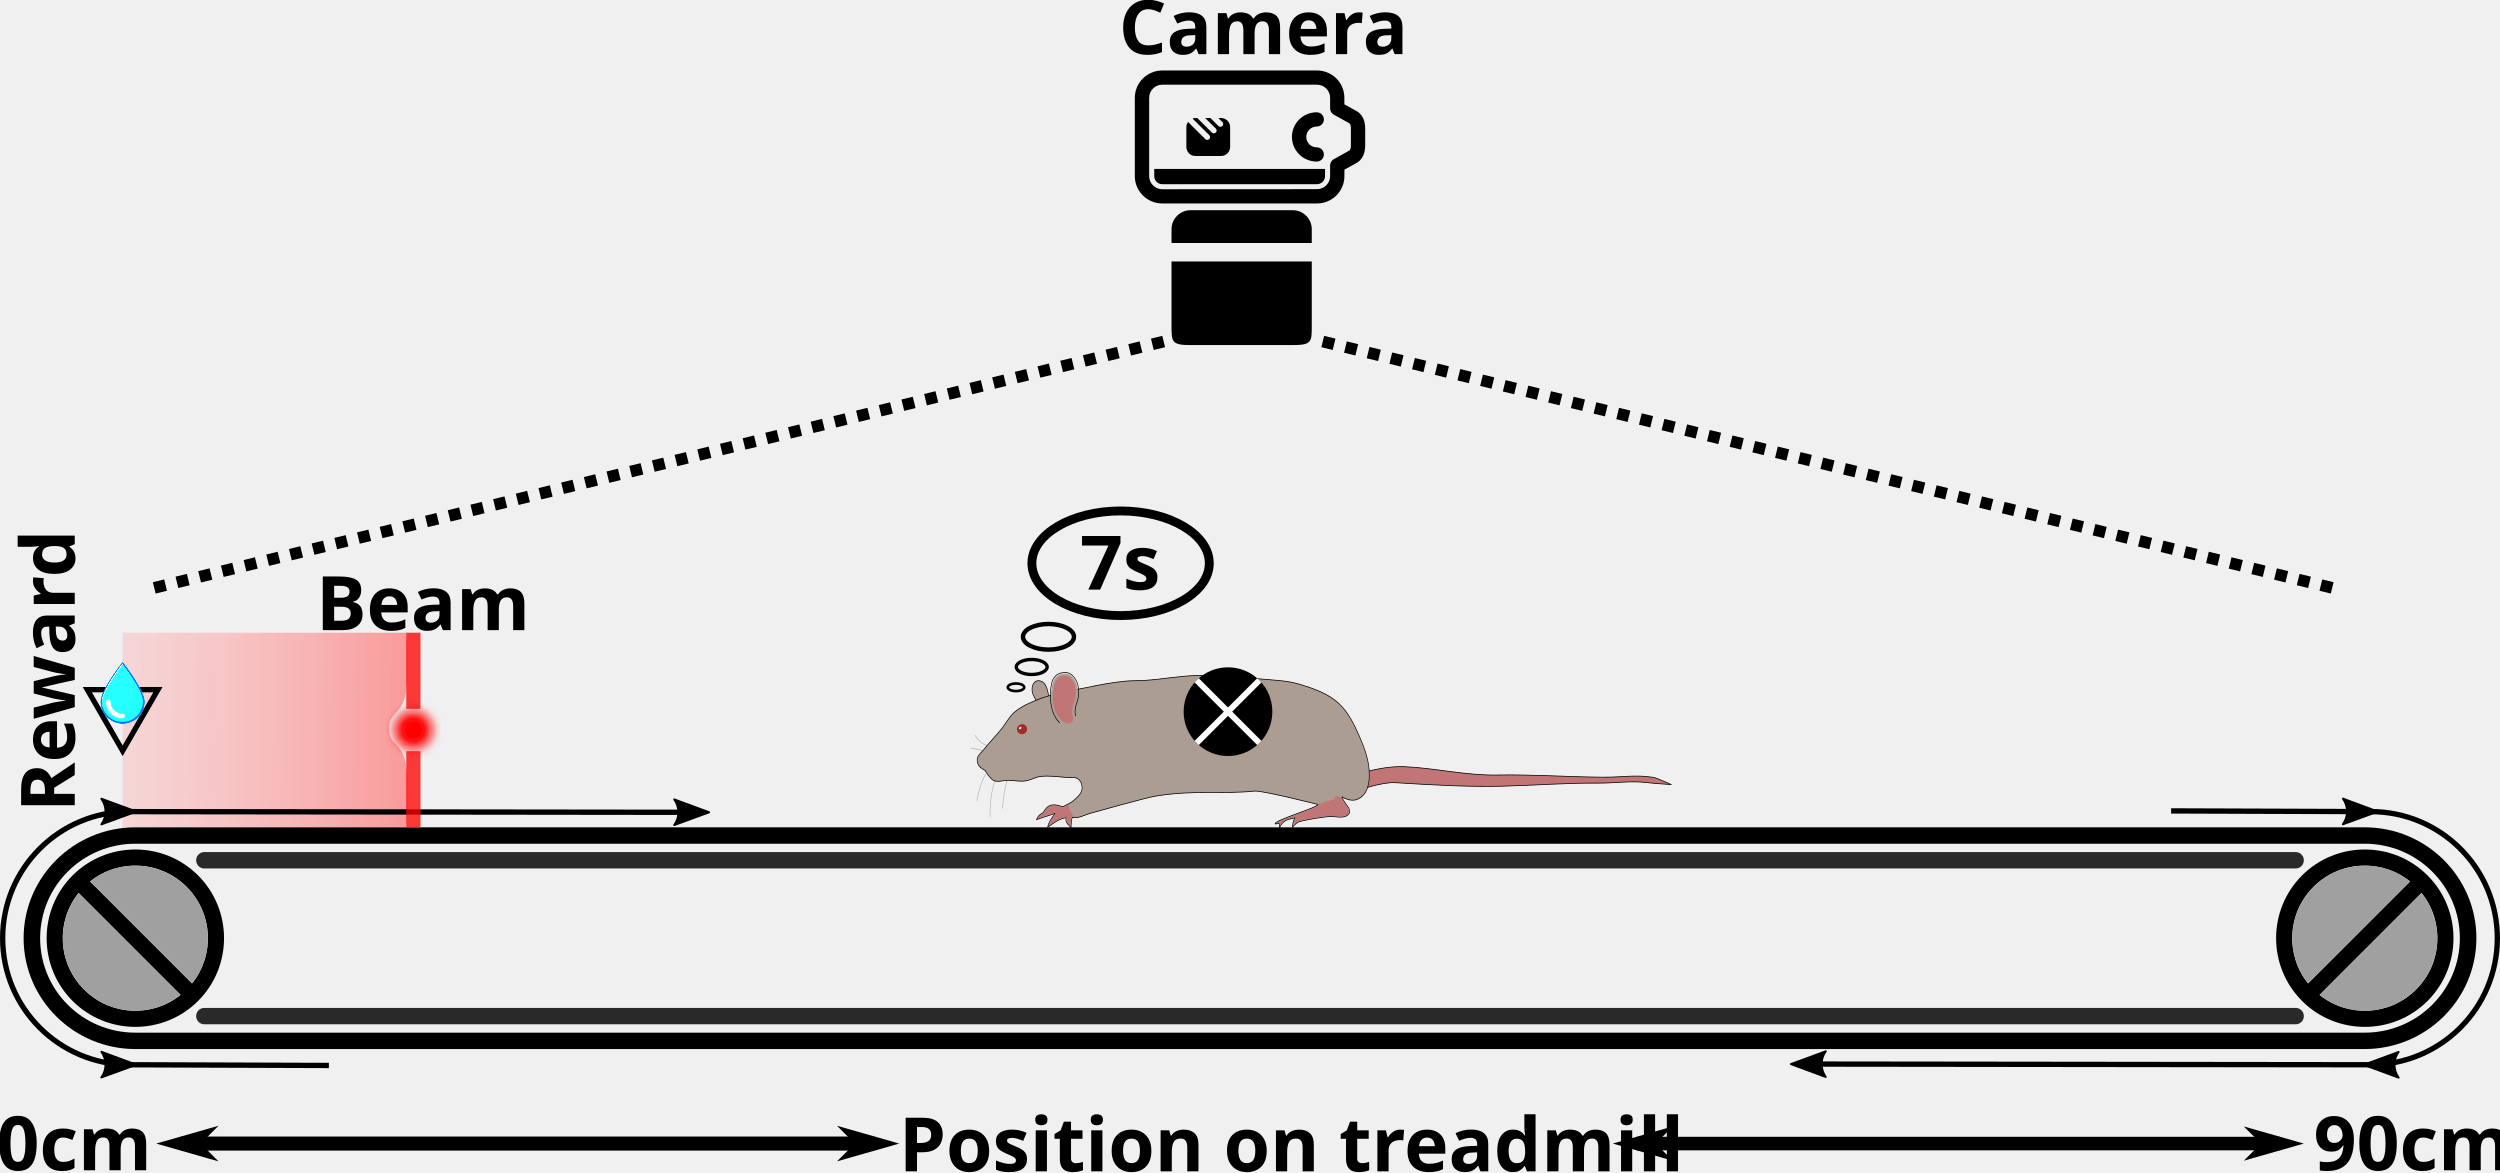
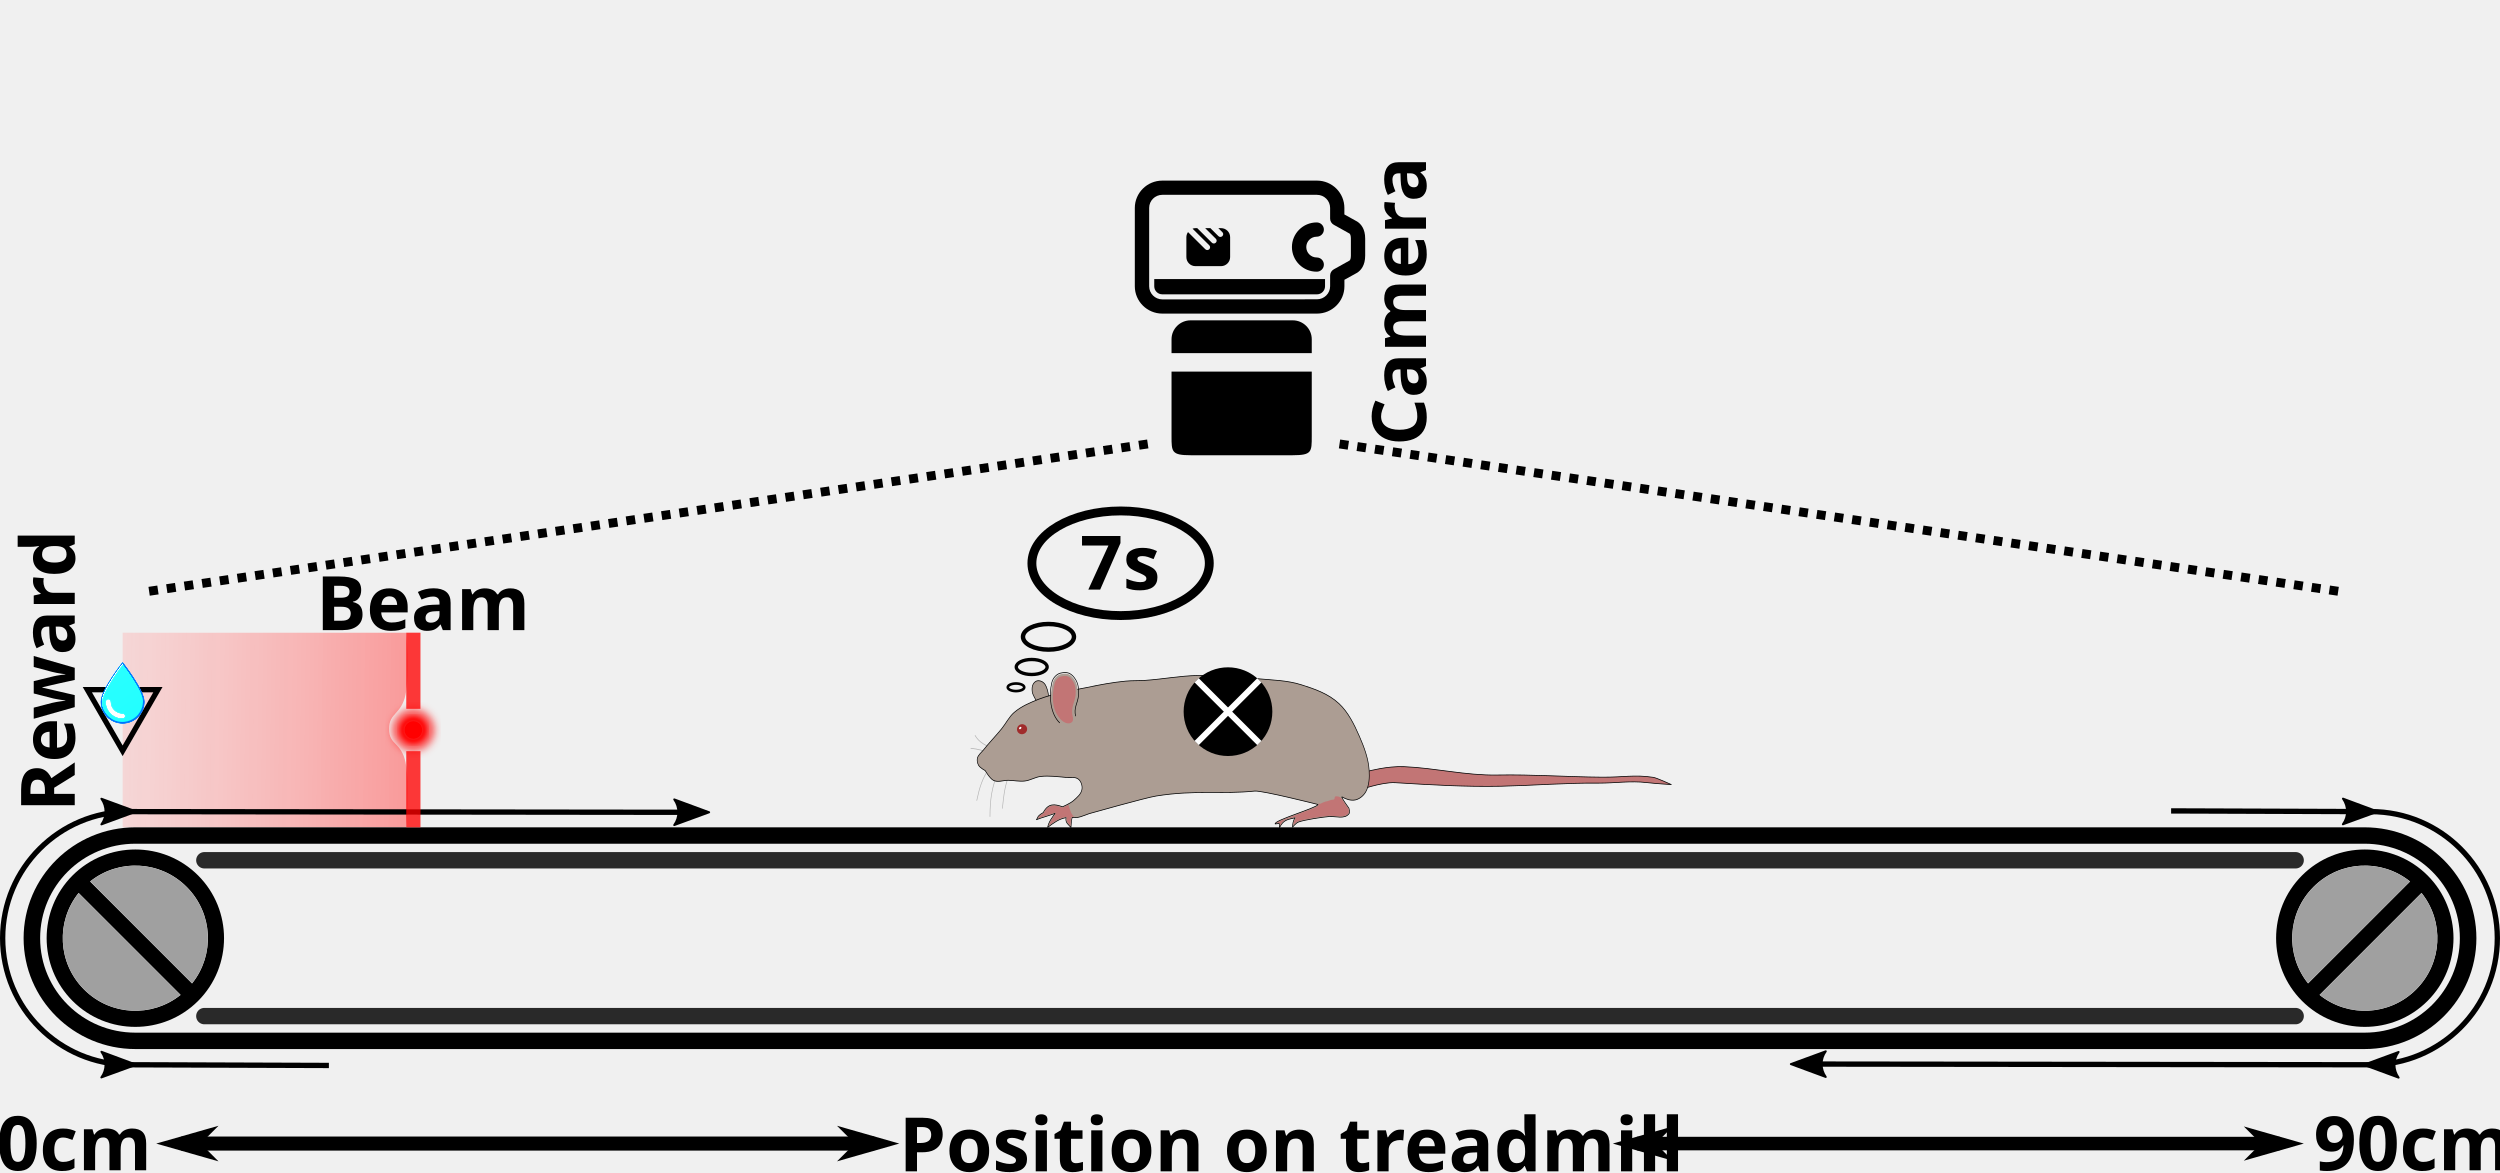
<svg xmlns="http://www.w3.org/2000/svg" xmlns:xlink="http://www.w3.org/1999/xlink" width="1409.308mm" height="660.738mm" viewBox="0 0 4993.611 2341.199" id="svg2" version="1.1">
  <defs id="defs4">
    <marker orient="auto" refY="0" refX="0" id="Arrow1Send" style="overflow:visible">
      <path id="path4686" d="M 0,0 5,-5 -12.5,0 5,5 0,0 Z" style="fill:#000000;fill-opacity:1;fill-rule:evenodd;stroke:#000000;stroke-width:1pt;stroke-opacity:1" transform="matrix(-0.2,0,0,-0.2,-1.2,0)" />
    </marker>
    <marker orient="auto" refY="0" refX="0" id="Arrow1Sstart" style="overflow:visible">
      <path id="path4683" d="M 0,0 5,-5 -12.5,0 5,5 0,0 Z" style="fill:#000000;fill-opacity:1;fill-rule:evenodd;stroke:#000000;stroke-width:1pt;stroke-opacity:1" transform="matrix(0.2,0,0,0.2,1.2,0)" />
    </marker>
    <marker orient="auto" refY="0" refX="0" id="marker5003" style="overflow:visible">
      <path id="path5005" d="M 0,0 5,-5 -12.5,0 5,5 0,0 Z" style="fill:#000000;fill-opacity:1;fill-rule:evenodd;stroke:#000000;stroke-width:1pt;stroke-opacity:1" transform="matrix(0.4,0,0,0.4,4,0)" />
    </marker>
    <marker orient="auto" refY="0" refX="0" id="marker4999" style="overflow:visible">
      <path id="path5001" d="M 0,0 5,-5 -12.5,0 5,5 0,0 Z" style="fill:#000000;fill-opacity:1;fill-rule:evenodd;stroke:#000000;stroke-width:1pt;stroke-opacity:1" transform="matrix(-0.4,0,0,-0.4,-4,0)" />
    </marker>
    <marker orient="auto" refY="0" refX="0" id="marker4995" style="overflow:visible">
      <path id="path4997" d="M 0,0 5,-5 -12.5,0 5,5 0,0 Z" style="fill:#000000;fill-opacity:1;fill-rule:evenodd;stroke:#000000;stroke-width:1pt;stroke-opacity:1" transform="matrix(0.4,0,0,0.4,4,0)" />
    </marker>
    <marker orient="auto" refY="0" refX="0" id="Arrow1Mend" style="overflow:visible">
      <path id="path4680" d="M 0,0 5,-5 -12.5,0 5,5 0,0 Z" style="fill:#000000;fill-opacity:1;fill-rule:evenodd;stroke:#000000;stroke-width:1pt;stroke-opacity:1" transform="matrix(-0.4,0,0,-0.4,-4,0)" />
    </marker>
    <marker orient="auto" refY="0" refX="0" id="Arrow1Mstart" style="overflow:visible">
      <path id="path4677" d="M 0,0 5,-5 -12.5,0 5,5 0,0 Z" style="fill:#000000;fill-opacity:1;fill-rule:evenodd;stroke:#000000;stroke-width:1pt;stroke-opacity:1" transform="matrix(0.4,0,0,0.4,4,0)" />
    </marker>
    <marker orient="auto" refY="0" refX="0" id="Arrow1Lend" style="overflow:visible">
      <path id="path4674" d="M 0,0 5,-5 -12.5,0 5,5 0,0 Z" style="fill:#000000;fill-opacity:1;fill-rule:evenodd;stroke:#000000;stroke-width:1pt;stroke-opacity:1" transform="matrix(-0.8,0,0,-0.8,-10,0)" />
    </marker>
    <marker orient="auto" refY="0" refX="0" id="Arrow1Lstart" style="overflow:visible">
      <path id="path4671" d="M 0,0 5,-5 -12.5,0 5,5 0,0 Z" style="fill:#000000;fill-opacity:1;fill-rule:evenodd;stroke:#000000;stroke-width:1pt;stroke-opacity:1" transform="matrix(0.8,0,0,0.8,10,0)" />
    </marker>
    <marker orient="auto" refY="0" refX="0" id="Arrow2Mstart" style="overflow:visible">
      <path id="path4530" style="fill:#000000;fill-opacity:1;fill-rule:evenodd;stroke:#000000;stroke-width:0.625;stroke-linejoin:round;stroke-opacity:1" d="M 8.719,4.034 -2.207,0.016 8.719,-4.002 c -1.745,2.372 -1.735,5.617 -6e-7,8.035 z" transform="scale(0.6,0.6)" />
    </marker>
    <linearGradient id="linearGradient19819">
      <stop style="stop-color:#ff0000;stop-opacity:1" offset="0" id="stop19821" />
      <stop style="stop-color:#ffffff;stop-opacity:0" offset="1" id="stop19823" />
    </linearGradient>
    <marker style="overflow:visible" id="marker9438" refX="0" refY="0" orient="auto">
      <path transform="scale(0.6,0.6)" d="M 8.719,4.034 -2.207,0.016 8.719,-4.002 c -1.745,2.372 -1.735,5.617 -6e-7,8.035 z" style="fill:#000000;fill-opacity:1;fill-rule:evenodd;stroke:#000000;stroke-width:0.625;stroke-linejoin:round;stroke-opacity:1" id="path9440" />
    </marker>
    <marker style="overflow:visible" id="marker9170" refX="0" refY="0" orient="auto">
      <path transform="scale(-0.6,-0.6)" d="M 8.719,4.034 -2.207,0.016 8.719,-4.002 c -1.745,2.372 -1.735,5.617 -6e-7,8.035 z" style="fill:#000000;fill-opacity:1;fill-rule:evenodd;stroke:#000000;stroke-width:0.625;stroke-linejoin:round;stroke-opacity:1" id="path9172" />
    </marker>
    <marker style="overflow:visible" id="marker9170-6" refX="0" refY="0" orient="auto">
      <path transform="scale(-0.6,-0.6)" d="M 8.719,4.034 -2.207,0.016 8.719,-4.002 c -1.745,2.372 -1.735,5.617 -6e-7,8.035 z" style="fill:#000000;fill-opacity:1;fill-rule:evenodd;stroke:#000000;stroke-width:0.625;stroke-linejoin:round;stroke-opacity:1" id="path9172-0" />
    </marker>
    <marker style="overflow:visible" id="marker9438-6" refX="0" refY="0" orient="auto">
      <path transform="scale(0.6,0.6)" d="M 8.719,4.034 -2.207,0.016 8.719,-4.002 c -1.745,2.372 -1.735,5.617 -6e-7,8.035 z" style="fill:#000000;fill-opacity:1;fill-rule:evenodd;stroke:#000000;stroke-width:0.625;stroke-linejoin:round;stroke-opacity:1" id="path9440-2" />
    </marker>
    <marker orient="auto" refY="0" refX="0" id="marker8992-6" style="overflow:visible">
      <path id="path8994-1" style="fill:#000000;fill-opacity:1;fill-rule:evenodd;stroke:#000000;stroke-width:0.625;stroke-linejoin:round;stroke-opacity:1" d="M 8.719,4.034 -2.207,0.016 8.719,-4.002 c -1.745,2.372 -1.735,5.617 -6e-7,8.035 z" transform="scale(-0.6,-0.6)" />
    </marker>
    <filter height="1.72" y="-0.36" width="1.72" x="-0.36" id="filter18049" style="color-interpolation-filters:sRGB">
      <feGaussianBlur id="feGaussianBlur18051" stdDeviation="8.504" />
    </filter>
    <filter height="1.48" y="-0.24" width="1.48" x="-0.24" id="filter18057" style="color-interpolation-filters:sRGB">
      <feGaussianBlur id="feGaussianBlur18059" stdDeviation="2.835" />
    </filter>
    <filter style="color-interpolation-filters:sRGB" id="filter19758">
      <feGaussianBlur stdDeviation="1" result="result1" id="feGaussianBlur19760" />
      <feComposite in="result1" in2="result1" result="result4" operator="in" id="feComposite19762" />
      <feBlend in="result1" mode="screen" result="result5" in2="result4" id="feBlend19764" />
      <feGaussianBlur stdDeviation="8" result="result6" in="result5" id="feGaussianBlur19766" />
      <feComposite operator="atop" in="result6" in2="result5" result="result8" id="feComposite19768" />
      <feComposite operator="in" result="fbSourceGraphic" in="result6" in2="result8" id="feComposite19770" />
      <feGaussianBlur result="result0" in="fbSourceGraphic" stdDeviation="2.5" id="feGaussianBlur19772" />
      <feSpecularLighting specularExponent="45" specularConstant="1.5" surfaceScale="1" lighting-color="#ffffff" result="result1" in="result0" id="feSpecularLighting19774">
        <fePointLight z="21000" y="-9000" x="-6000" id="fePointLight19776" />
      </feSpecularLighting>
      <feComposite operator="in" result="result2" in="result1" in2="fbSourceGraphic" id="feComposite19778" />
      <feComposite k3="1" k2="1" operator="arithmetic" result="result4" in="fbSourceGraphic" in2="result2" id="feComposite19780" k1="0" k4="0" />
      <feComposite operator="in" in2="result4" result="result91" id="feComposite19782" />
      <feBlend mode="multiply" in2="result91" id="feBlend19784" />
    </filter>
    <linearGradient xlink:href="#linearGradient19819" id="linearGradient19825" x1="552.424" y1="-1331.428" x2="-1620.382" y2="-1360.418" gradientUnits="userSpaceOnUse" gradientTransform="translate(-5.1889e-7,2.6423298e-6)" />
    <marker orient="auto" refY="0" refX="0" id="Arrow1Mstart-7" style="overflow:visible">
      <path id="path4677-0" d="M 0,0 5,-5 -12.5,0 5,5 0,0 Z" style="fill:#000000;fill-opacity:1;fill-rule:evenodd;stroke:#000000;stroke-width:1pt;stroke-opacity:1" transform="matrix(0.4,0,0,0.4,4,0)" />
    </marker>
    <marker orient="auto" refY="0" refX="0" id="Arrow1Mend-9" style="overflow:visible">
      <path id="path4680-3" d="M 0,0 5,-5 -12.5,0 5,5 0,0 Z" style="fill:#000000;fill-opacity:1;fill-rule:evenodd;stroke:#000000;stroke-width:1pt;stroke-opacity:1" transform="matrix(-0.4,0,0,-0.4,-4,0)" />
    </marker>
    <marker orient="auto" refY="0" refX="0" id="Arrow1Mstart-0" style="overflow:visible">
      <path id="path4677-6" d="M 0,0 5,-5 -12.5,0 5,5 0,0 Z" style="fill:#000000;fill-opacity:1;fill-rule:evenodd;stroke:#000000;stroke-width:1pt;stroke-opacity:1" transform="matrix(0.4,0,0,0.4,4,0)" />
    </marker>
    <marker orient="auto" refY="0" refX="0" id="Arrow1Mend-2" style="overflow:visible">
      <path id="path4680-6" d="M 0,0 5,-5 -12.5,0 5,5 0,0 Z" style="fill:#000000;fill-opacity:1;fill-rule:evenodd;stroke:#000000;stroke-width:1pt;stroke-opacity:1" transform="matrix(-0.4,0,0,-0.4,-4,0)" />
    </marker>
    <marker orient="auto" refY="0" refX="0" id="Arrow1Sstart-8" style="overflow:visible">
      <path id="path4683-7" d="M 0,0 5,-5 -12.5,0 5,5 0,0 Z" style="fill:#000000;fill-opacity:1;fill-rule:evenodd;stroke:#000000;stroke-width:1pt;stroke-opacity:1" transform="matrix(0.2,0,0,0.2,1.2,0)" />
    </marker>
    <marker orient="auto" refY="0" refX="0" id="Arrow1Send-9" style="overflow:visible">
      <path id="path4686-2" d="M 0,0 5,-5 -12.5,0 5,5 0,0 Z" style="fill:#000000;fill-opacity:1;fill-rule:evenodd;stroke:#000000;stroke-width:1pt;stroke-opacity:1" transform="matrix(-0.2,0,0,-0.2,-1.2,0)" />
    </marker>
  </defs>
  <g transform="translate(1108.236,2803.573)" id="layer1">
    <path style="opacity:1;fill:url(#linearGradient19825);fill-opacity:1;fill-rule:evenodd;stroke:none;stroke-width:35.433;stroke-linecap:square;stroke-linejoin:miter;stroke-miterlimit:4;stroke-dasharray:none;stroke-dashoffset:0;stroke-opacity:1" d="m -863.251,-1539.737 566.642,0 c 0,0 6.959,84.264 -1.642,124.114 -8.602,39.849 -32.765,35.284 -32.836,67.778 -0.073,33.302 24.198,25.863 32.836,66.742 8.638,40.879 1.642,130.075 1.642,130.075 l -566.642,0 z" id="rect19817" />
    <g transform="translate(30,0)" id="g16892">
      <g id="g4769">
        <path id="path4334" d="m -867.681,-1151.055 c -123.188,10e-4 -223.405,99.344 -223.405,221.457 0,122.113 100.217,221.456 223.405,221.457 l 0,-32.74 c -105.338,-10e-4 -190.376,-84.298 -190.376,-188.717 0,-104.419 85.039,-188.716 190.376,-188.717 z m 0.002,0 0,32.74 4452.498,0 c 105.338,0 190.377,84.298 190.377,188.717 0,104.418 -85.039,188.716 -190.377,188.717 l -4452.498,0 0,32.74 4452.498,0 c 123.188,0 223.405,-99.344 223.405,-221.457 0,-122.113 -100.217,-221.456 -223.405,-221.457 z" style="color:#000000;font-style:normal;font-variant:normal;font-weight:normal;font-stretch:normal;font-size:medium;line-height:normal;font-family:sans-serif;text-indent:0;text-align:start;text-decoration:none;text-decoration-line:none;text-decoration-style:solid;text-decoration-color:#000000;letter-spacing:normal;word-spacing:normal;text-transform:none;direction:ltr;block-progression:tb;writing-mode:lr-tb;baseline-shift:baseline;text-anchor:start;white-space:normal;clip-rule:nonzero;display:inline;overflow:visible;visibility:visible;opacity:1;isolation:auto;mix-blend-mode:normal;color-interpolation:sRGB;color-interpolation-filters:linearRGB;solid-color:#000000;solid-opacity:1;fill:#000000;fill-opacity:1;fill-rule:nonzero;stroke:none;stroke-width:177.165;stroke-linecap:square;stroke-linejoin:miter;stroke-miterlimit:4;stroke-dasharray:none;stroke-dashoffset:0;stroke-opacity:1;color-rendering:auto;image-rendering:auto;shape-rendering:auto;text-rendering:auto;enable-background:accumulate" />
        <path id="path5941" d="m -730.065,-1085.231 2088.634,0 2088.635,0 0,0" style="fill:none;fill-opacity:1;fill-rule:evenodd;stroke:#000000;stroke-width:32.74;stroke-linecap:round;stroke-linejoin:miter;stroke-miterlimit:4;stroke-dasharray:none;stroke-opacity:0.825" />
        <path id="path5941-7" d="m -730.065,-773.963 2088.634,0 2088.635,0 0,0" style="fill:none;fill-opacity:1;fill-rule:evenodd;stroke:#000000;stroke-width:32.74;stroke-linecap:round;stroke-linejoin:miter;stroke-miterlimit:4;stroke-dasharray:none;stroke-opacity:0.825" />
        <g transform="matrix(0.9119516,0,0,0.9119516,-1352.608,-540.0852)" id="g4269">
          <path style="color:#000000;font-style:normal;font-variant:normal;font-weight:normal;font-stretch:normal;font-size:medium;line-height:normal;font-family:sans-serif;text-indent:0;text-align:start;text-decoration:none;text-decoration-line:none;text-decoration-style:solid;text-decoration-color:#000000;letter-spacing:normal;word-spacing:normal;text-transform:none;direction:ltr;block-progression:tb;writing-mode:lr-tb;baseline-shift:baseline;text-anchor:start;white-space:normal;clip-rule:nonzero;display:inline;overflow:visible;visibility:visible;opacity:1;isolation:auto;mix-blend-mode:normal;color-interpolation:sRGB;color-interpolation-filters:linearRGB;solid-color:#000000;solid-opacity:1;fill:#000000;fill-opacity:1;fill-rule:nonzero;stroke:none;stroke-width:35.433;stroke-linecap:butt;stroke-linejoin:miter;stroke-miterlimit:4;stroke-dasharray:none;stroke-dashoffset:0;stroke-opacity:1;color-rendering:auto;image-rendering:auto;shape-rendering:auto;text-rendering:auto;enable-background:accumulate" d="m 668.945,-564.569 c -75.762,-75.762 -199.135,-75.764 -274.897,-10e-4 -75.762,75.762 -75.762,199.136 0,274.899 75.762,75.762 199.135,75.761 274.897,-10e-4 75.762,-75.762 75.762,-199.134 2e-5,-274.896 z m -25.054,25.054 c 57.985,57.985 61.923,149.073 11.834,211.567 L 432.323,-551.349 c 62.494,-50.088 153.582,-46.151 211.567,11.834 z m -236.623,13.221 223.402,223.402 c -62.494,50.09 -153.582,46.151 -211.567,-11.834 -57.985,-57.985 -61.924,-149.073 -11.834,-211.567 z" id="path4155" />
          <path style="fill:#a0a0a0;stroke:none;stroke-width:1px;stroke-linecap:butt;stroke-linejoin:miter;stroke-opacity:1" d="m 522.506,1659.064 c -23.584,-1.338 -47.441,-8.235 -67.8,-19.598 -35.31,-19.709 -62.023,-52.093 -74.333,-90.114 -3.416,-10.549 -5.685,-21.299 -6.988,-33.102 -0.836,-7.572 -0.837,-24.256 -0.003,-31.734 2.928,-26.236 11.251,-49.644 25.22,-70.926 3.016,-4.595 8.277,-11.86 8.604,-11.88 0.097,-0.01 50.352,50.164 111.677,111.49 l 111.5,111.501 -3.568,2.702 c -29.603,22.418 -67.026,33.778 -104.31,31.662 z" id="path4265" transform="translate(0,-1927.559)" />
          <path style="fill:#a0a0a0;stroke:none;stroke-width:1px;stroke-linecap:butt;stroke-linejoin:miter;stroke-opacity:1" d="m 544.031,1487.794 c -66.207,-66.219 -111.392,-111.672 -111.167,-111.825 0.209,-0.142 1.879,-1.388 3.712,-2.769 7.745,-5.838 15.447,-10.574 24.624,-15.143 16.794,-8.361 35.458,-13.726 55.077,-15.831 5.655,-0.607 24.829,-0.601 30.406,0.01 12.989,1.421 24.32,3.876 35.709,7.735 55.711,18.878 96.773,67.528 106.025,125.621 1.397,8.772 1.764,13.913 1.768,24.749 0.004,11.589 -0.404,16.801 -2.109,26.897 -3.879,22.974 -13.501,46.064 -27.114,65.065 -1.866,2.604 -3.841,5.258 -4.389,5.898 l -0.996,1.162 -111.546,-111.567 z" id="path4267" transform="translate(0,-1927.559)" />
        </g>
        <g transform="matrix(0,-0.9119508,0.9119508,0,3974.839,-444.9002)" id="g4274">
          <path id="path4276" d="m 668.945,-564.569 c -75.762,-75.762 -199.135,-75.764 -274.897,-10e-4 -75.762,75.762 -75.762,199.136 0,274.899 75.762,75.762 199.135,75.761 274.897,-10e-4 75.762,-75.762 75.762,-199.134 2e-5,-274.896 z m -25.054,25.054 c 57.985,57.985 61.923,149.073 11.834,211.567 L 432.323,-551.349 c 62.494,-50.088 153.582,-46.151 211.567,11.834 z m -236.623,13.221 223.402,223.402 c -62.494,50.09 -153.582,46.151 -211.567,-11.834 -57.985,-57.985 -61.924,-149.073 -11.834,-211.567 z" style="color:#000000;font-style:normal;font-variant:normal;font-weight:normal;font-stretch:normal;font-size:medium;line-height:normal;font-family:sans-serif;text-indent:0;text-align:start;text-decoration:none;text-decoration-line:none;text-decoration-style:solid;text-decoration-color:#000000;letter-spacing:normal;word-spacing:normal;text-transform:none;direction:ltr;block-progression:tb;writing-mode:lr-tb;baseline-shift:baseline;text-anchor:start;white-space:normal;clip-rule:nonzero;display:inline;overflow:visible;visibility:visible;opacity:1;isolation:auto;mix-blend-mode:normal;color-interpolation:sRGB;color-interpolation-filters:linearRGB;solid-color:#000000;solid-opacity:1;fill:#000000;fill-opacity:1;fill-rule:nonzero;stroke:none;stroke-width:35.433;stroke-linecap:butt;stroke-linejoin:miter;stroke-miterlimit:4;stroke-dasharray:none;stroke-dashoffset:0;stroke-opacity:1;color-rendering:auto;image-rendering:auto;shape-rendering:auto;text-rendering:auto;enable-background:accumulate" />
          <path transform="translate(0,-1927.559)" id="path4278" d="m 522.506,1659.064 c -23.584,-1.338 -47.441,-8.235 -67.8,-19.598 -35.31,-19.709 -62.023,-52.093 -74.333,-90.114 -3.416,-10.549 -5.685,-21.299 -6.988,-33.102 -0.836,-7.572 -0.837,-24.256 -0.003,-31.734 2.928,-26.236 11.251,-49.644 25.22,-70.926 3.016,-4.595 8.277,-11.86 8.604,-11.88 0.097,-0.01 50.352,50.164 111.677,111.49 l 111.5,111.501 -3.568,2.702 c -29.603,22.418 -67.026,33.778 -104.31,31.662 z" style="fill:#a0a0a0;stroke:none;stroke-width:1px;stroke-linecap:butt;stroke-linejoin:miter;stroke-opacity:1" />
          <path transform="translate(0,-1927.559)" id="path4280" d="m 544.031,1487.794 c -66.207,-66.219 -111.392,-111.672 -111.167,-111.825 0.209,-0.142 1.879,-1.388 3.712,-2.769 7.745,-5.838 15.447,-10.574 24.624,-15.143 16.794,-8.361 35.458,-13.726 55.077,-15.831 5.655,-0.607 24.829,-0.601 30.406,0.01 12.989,1.421 24.32,3.876 35.709,7.735 55.711,18.878 96.773,67.528 106.025,125.621 1.397,8.772 1.764,13.913 1.768,24.749 0.004,11.589 -0.404,16.801 -2.109,26.897 -3.879,22.974 -13.501,46.064 -27.114,65.065 -1.866,2.604 -3.841,5.258 -4.389,5.898 l -0.996,1.162 -111.546,-111.567 z" style="fill:#a0a0a0;stroke:none;stroke-width:1px;stroke-linecap:butt;stroke-linejoin:miter;stroke-opacity:1" />
        </g>
        <path id="path7156" d="m -880.105,-676.783 c -139.626,8e-4 -252.816,-113.188 -252.816,-252.815 -8e-4,-139.627 113.189,-252.817 252.816,-252.816" style="opacity:1;fill:none;fill-opacity:1;fill-rule:evenodd;stroke:#000000;stroke-width:10.63;stroke-linecap:round;stroke-linejoin:miter;stroke-miterlimit:4;stroke-dasharray:none;stroke-dashoffset:0;stroke-opacity:1;marker-end:url(#marker9170)" />
        <path id="path7165" d="m 264.125,-1180.999 -1144.232,-1.414 0,0 0,0" style="fill:none;fill-rule:evenodd;stroke:#000000;stroke-width:10.63;stroke-linecap:butt;stroke-linejoin:miter;stroke-miterlimit:0;stroke-dasharray:none;stroke-opacity:1;marker-start:url(#marker9438)" />
        <path id="path7165-3" d="m -481.297,-675.369 -398.808,-1.414 0,0 0,0" style="fill:none;fill-rule:evenodd;stroke:#000000;stroke-width:10.63;stroke-linecap:butt;stroke-linejoin:miter;stroke-miterlimit:4;stroke-dasharray:none;stroke-opacity:1;marker-end:url(#Arrow2Mstart)" />
        <path id="path7156-7" d="m 3597.243,-1182.414 c 139.626,-8e-4 252.816,113.188 252.816,252.815 8e-4,139.627 -113.189,252.817 -252.816,252.816" style="opacity:1;fill:none;fill-opacity:1;fill-rule:evenodd;stroke:#000000;stroke-width:10.63;stroke-linecap:round;stroke-linejoin:miter;stroke-miterlimit:4;stroke-dasharray:none;stroke-dashoffset:0;stroke-opacity:1;marker-end:url(#marker9170-6)" />
        <path id="path7165-9" d="m 2453.013,-678.197 1144.232,1.414 0,0 0,0" style="fill:none;fill-rule:evenodd;stroke:#000000;stroke-width:10.63;stroke-linecap:butt;stroke-linejoin:miter;stroke-miterlimit:0;stroke-dasharray:none;stroke-opacity:1;marker-start:url(#marker9438-6)" />
        <path id="path7165-3-2" d="m 3198.435,-1183.828 398.808,1.414 0,0 0,0" style="fill:none;fill-rule:evenodd;stroke:#000000;stroke-width:10.63;stroke-linecap:butt;stroke-linejoin:miter;stroke-miterlimit:4;stroke-dasharray:none;stroke-opacity:1;marker-end:url(#marker8992-6)" />
      </g>
    </g>
    <g id="g18800">
      <path style="opacity:0.771;fill:none;fill-rule:evenodd;stroke:#ff0000;stroke-width:28.346;stroke-linecap:butt;stroke-linejoin:miter;stroke-miterlimit:4;stroke-dasharray:none;stroke-dashoffset:0;stroke-opacity:1" d="m -282.573,-1303.165 0,76.055 0,76.055" id="path16954" />
      <g transform="translate(0,13.74487)" id="g18795">
        <ellipse ry="28.346" rx="28.346" cy="-1345.937" cx="-295.825" id="path16915" style="opacity:1;fill:none;fill-opacity:1;fill-rule:evenodd;stroke:#ff0000;stroke-width:12.638;stroke-linecap:butt;stroke-linejoin:miter;stroke-miterlimit:0;stroke-dasharray:none;stroke-dashoffset:0;stroke-opacity:1;filter:url(#filter18049)" transform="matrix(1.121452,0,0,1.121452,49.18066,150.2155)" />
        <ellipse ry="14.173" rx="14.173" cy="-1345.937" cx="-295.825" id="path16915-3" style="opacity:1;fill:none;fill-opacity:1;fill-rule:evenodd;stroke:#ff0000;stroke-width:9.6;stroke-linecap:butt;stroke-linejoin:miter;stroke-miterlimit:0;stroke-dasharray:none;stroke-dashoffset:0;stroke-opacity:1;filter:url(#filter18057)" transform="matrix(1.476408,0,0,1.476408,154.1853,627.9633)" />
        <ellipse ry="12.402" rx="12.402" cy="-1359.189" cx="-282.573" id="path16915-3-7" style="opacity:1;fill:#ff0000;fill-opacity:1;fill-rule:evenodd;stroke:#ff0000;stroke-width:10.63;stroke-linecap:butt;stroke-linejoin:miter;stroke-miterlimit:0;stroke-dasharray:none;stroke-dashoffset:0;stroke-opacity:1" />
      </g>
      <path style="opacity:0.771;fill:none;fill-rule:evenodd;stroke:#ff0000;stroke-width:28.346;stroke-linecap:butt;stroke-linejoin:miter;stroke-miterlimit:4;stroke-dasharray:none;stroke-dashoffset:0;stroke-opacity:1" d="m -282.573,-1539.833 0,76.055 0,76.055" id="path16954-5" />
    </g>
    <g id="g19827" transform="translate(-96,0)">
      <path d="m -696.786,-1426.056 -141.037,0 70.519,122.142 70.519,-122.142 z" style="opacity:1;fill:none;stroke:#000000;stroke-width:10.63;stroke-miterlimit:4;stroke-dasharray:none" id="path18250" />
      <g style="opacity:1;filter:url(#filter19758)" transform="matrix(0.2428253,0,0,0.2428253,-829.4675,-1482.018)" id="g18767">
        <path style="fill:#006cff;fill-opacity:1" d="M 438.4,329.6 C 438.4,430.933 356.267,512 256,512 155.733,512 73.6,430.933 73.6,329.6 73.6,228.267 256,0 256,0 c 0,0 182.4,229.333 182.4,329.6 z" id="path18727" />
        <path style="fill:#ffffff" d="m 256,464 c -73.6,0 -134.4,-59.733 -134.4,-134.4 0,-8.533 7.467,-16 16,-16 8.533,0 16,7.467 16,16 0,56.533 45.867,102.4 102.4,102.4 8.533,0 16,7.467 16,16 0,8.533 -7.467,16 -16,16 z" id="path18729" />
        <g id="g18731" />
        <g id="g18733" />
        <g id="g18735" />
        <g id="g18737" />
        <g id="g18739" />
        <g id="g18741" />
        <g id="g18743" />
        <g id="g18745" />
        <g id="g18747" />
        <g id="g18749" />
        <g id="g18751" />
        <g id="g18753" />
        <g id="g18755" />
        <g id="g18757" />
        <g id="g18759" />
      </g>
    </g>
    <text xml:space="preserve" style="font-style:normal;font-weight:normal;font-size:150px;line-height:1000%;font-family:sans-serif;letter-spacing:0px;word-spacing:0px;fill:#000000;fill-opacity:1;stroke:none;stroke-width:1px;stroke-linecap:butt;stroke-linejoin:miter;stroke-opacity:1" x="-476.958" y="-1544.958" id="text19849">
      <tspan id="tspan19851" x="-476.958" y="-1544.958" style="font-style:normal;font-variant:normal;font-weight:bold;font-stretch:normal;font-family:sans-serif;-inkscape-font-specification:'sans-serif Bold'">Beam</tspan>
    </text>
    <text xml:space="preserve" style="font-style:normal;font-weight:normal;font-size:150px;line-height:1000%;font-family:sans-serif;letter-spacing:0px;word-spacing:0px;fill:#000000;fill-opacity:1;stroke:none;stroke-width:1px;stroke-linecap:butt;stroke-linejoin:miter;stroke-opacity:1" x="1181.725" y="-958.955" id="text19849-8" transform="matrix(0,-1,1,0,0,0)">
      <tspan id="tspan19851-0" x="1181.725" y="-958.955" style="font-style:normal;font-variant:normal;font-weight:bold;font-stretch:normal;font-family:sans-serif;-inkscape-font-specification:'sans-serif Bold'">Reward</tspan>
    </text>
    <g id="g4788" transform="translate(-844.8709,0)">
      <g transform="matrix(-2.606271,0.244504,0.2099261,3.046847,1635.325,-3286.216)" id="g16474">
        <path id="path4508" d="m -264.764,685.253 c 0,0 -14.933,-2.258 -27.648,-0.774 -23.609,2.756 -46.843,9.645 -70.553,11.145 -26.58,1.7 -52.448,5.426 -79.283,7.778 -17.093,1.499 -24.883,0.229 -39.334,3.255 -2.672,0.559 -13.413,5.81 -13.413,5.81 0,0 10.993,-1.42 18.783,-2.82 12.01,-2.2 23.978,-1.528 36.138,-2.528 24.65,-2.2 50.201,-2.467 74.901,-3.967 27.03,-1.7 52.609,-5.097 80.353,-8.782 10.142,-1.347 29.246,2.884 29.246,2.884" style="fill:#c27575;stroke:#000000;stroke-width:0.496;stroke-linecap:round;stroke-linejoin:round" />
        <path id="path4479" d="m 16.664,662.653 c 6.014,10 7.852,17.8 8.842,29" style="fill:none;stroke:#b3b3b3;stroke-width:0.496;stroke-linecap:round;stroke-linejoin:round" />
        <path id="path4481" d="m 23.382,660.153 c 6.004,6 8.724,12.4 11.314,20.2" style="fill:none;stroke:#b3b3b3;stroke-width:0.496;stroke-linecap:round;stroke-linejoin:round" />
        <path id="path4483" d="m 7.825,664.453 c 4.684,7 6.111,14.5 7.778,22.6" style="fill:none;stroke:#b3b3b3;stroke-width:0.496;stroke-linecap:round;stroke-linejoin:round" />
        <path id="path4485" d="m 18.078,647.853 c 6.788,-2.1 12.228,-5.6 14.498,-9.9" style="fill:none;stroke:#b3b3b3;stroke-width:0.496;stroke-linecap:round;stroke-linejoin:round" />
        <path id="path4487" d="m 23.028,650.253 c 3.628,-1.8 7.928,-3.3 13.438,-4.2" style="fill:none;stroke:#b3b3b3;stroke-width:0.496;stroke-linecap:round;stroke-linejoin:round" />
        <path id="path4502" d="m -24.967,623.253 c 0,-1.1 -0.782,-6.2 -0.177,-9.2 0.446,-2.2 1.076,-4.7 2.74,-6.2 1.287,-1.2 3.219,-1.9 4.95,-1.7 1.236,0.2 2.458,1 3.182,2 0.934,1.3 1.134,3 1.061,4.6 -0.052,1.2 -0.599,2.3 -1.061,3.3 -0.914,2.1 -3.359,5.9 -3.359,5.9" style="fill:#ac9d93;stroke:#000000;stroke-width:0.496;stroke-linecap:round;stroke-linejoin:round" />
        <path id="path4506" d="m -177.434,691.253 c -5.72,0 -47.538,12.625 -47.538,12.625 1.51,2.3 33.971,7.432 33.761,10.032 l -3.191,-0.048 0.011,2.748 c -3.37,-5 -6.72,-4.8 -12.38,-5.5 1.74,1.8 2.08,3.6 2.48,6 0,0 -2.94,-2.6 -4.77,-3 -4.45,-1.1 -19.114,-1.808 -23.664,-1.708 -5.13,0.1 -11.75,2.9 -15.38,-0.7 -0.84,-0.8 -0.18,-3.5 -0.18,-3.5 0,0 6.371,-8.849 4.561,-7.749 -2.96,1.8 -6.64,3.1 -10.08,2.7 -3.09,-0.4 -6.22,-2.2 -8.13,-4.6 -2.92,-3.8 -3.67,-9 -3.71,-13.8 -0.08,-7.8 2.68,-15.6 5.65,-22.8 3.33,-8.1 7.36,-16.5 13.79,-22.5 7.63,-7.2 18,-11.1 27.76,-14.6 10.52,-3.8 21.85,-4.8 32.88,-6.6 15.239,-2.5 30.545,-4.8 45.958,-5.8 13.231,-0.8 26.52,0.3 39.774,0 4.954,-0.1 9.894,-0.7 14.85,-0.7 10.034,0 20.06,0.8 30.052,1.8 12.48,1.1 25.123,1.8 37.299,4.7 6.647,1.7 13.456,3.5 19.269,7.1 4.073,2.5 6.863,6.7 10.43,9.9 4.946,4.4 10.315,8.4 15.198,12.9 1.66,1.5 4.04,2.7 4.78,4.8 0.51,1.4 0.21,3.2 -0.53,4.6 -0.99,1.8 -4.78,3.9 -4.78,3.9 0,0 -3.151,5.5 -5.829,6.9 -3.314,1.7 -7.43,0.5 -11.137,0.8 -4.25,0.4 -8.461,1.6 -12.728,1.5 -4.116,-0.1 -8.081,-1.9 -12.198,-2 -6.522,-0.1 -13.007,1.2 -19.445,2.2 -3.182,0.5 -7.091,-0.1 -9.458,2.1 -1.669,1.5 -2.51,4.3 -1.944,6.5 0.813,3.2 4.241,5.1 6.982,6.9 2.628,1.7 8.751,3.4 8.751,3.4 5.823,-2.3 10.608,-3.4 15.026,2.6 5.242,2.1 4.116,2.9 5.568,4.2 -4.856,-1.2 -9.728,-1.8 -14.584,-3 2.686,2.8 5.145,4.9 6.453,8.7 -4.793,-2.5 -9.053,-4.9 -14.584,-5.2 1.178,3.4 -1.826,4.7 -3.182,6.8 -0.443,-2.3 -0.635,-4.8 -1.503,-6.6 -4.387,1.1 -8.747,-0.5 -13.081,-1.4 0,0 -44.138,-7 -51.973,-7.4 -29.906,-1.7 -49.748,3 -75.304,2.8 z" style="fill:#ac9d93;stroke:#000000;stroke-width:0.496;stroke-linecap:round;stroke-linejoin:round" />
        <path id="path4504" d="m -43.528,631.853 c 1.289,-6.2 -2.461,-9.5 -3.271,-13.9 -0.561,-3.1 -0.508,-6.7 1.149,-9.4 2.518,-4.1 4.994,-5.1 9.723,-4.5 2.498,0.3 5.05,2.3 5.922,4.7 2.996,8.1 3.458,16.3 -1.679,23.1 -5.187,6.9 -13.018,5.6 -11.844,0 z" style="fill:#c27575;stroke:#ac9d93;stroke-width:1.488;stroke-linecap:round;stroke-linejoin:round" />
        <ellipse ry="3.27" rx="3.889" cy="636.74" cx="-3.501" id="path4477" style="fill:#a02c2c" />
        <ellipse ry="0.67" rx="0.982" cy="552.61" cx="314.571" id="path9055" style="fill:#ffffff" transform="matrix(0.8673569,0.4976866,-0.4976718,0.8673654,0,0)" />
        <path id="path9565" d="m -32.55,634.953 c 6.765,-6.5 7.052,-18.3 3.96,-26.7 -1.105,-3 -3.991,-5.3 -7.156,-5.7 -1.251,-0.1 -2.393,-0.2 -3.469,-0.1 -1.076,0.1 -2.094,0.3 -3.031,0.7 -1.875,0.9 -3.343,2.4 -4.688,4.6 -1.967,3.2 -1.945,7.1 -1.344,10.4 0.466,2.6 1.676,4.6 2.5,6.6 0.825,2 1.356,4 0.782,6.8" style="color:#000000;text-indent:0;text-transform:none;block-progression:tb;fill:none;stroke:#000000;stroke-width:0.496" />
        <path id="path9571" style="fill:#c27575" d="m -23.153,688.453 c -2.098,0 -4.405,0.8 -6.937,1.8 a 0.5,0.5 0 0 1 -0.313,0 c 0,0 -1.563,-0.4 -3.437,-1.1 -0.315,-0.1 -0.642,-0.2 -0.969,-0.3 -0.986,3 -1.323,6 -3.906,8.2 0.508,-0.1 1.026,-0.2 1.531,-0.3 a 0.5,0.5 0 0 1 0.562,0.3 c 0.793,1.6 1.052,3.7 1.376,5.7 0.633,-0.8 1.301,-1.5 1.812,-2.2 0.718,-0.9 1.102,-1.8 0.562,-3.4 a 0.5,0.5 0 0 1 0.5,-0.6 c 5.161,0.3 9.233,2.4 13.532,4.6 -1.336,-2.9 -3.404,-4.7 -5.782,-7.2 a 0.5,0.5 0 0 1 0.469,-0.8 c 4.369,1 8.794,1.6 13.219,2.6 -0.143,-0.3 -0.273,-0.5 -0.469,-0.7 -0.479,-0.5 -1.44,-1.2 -4.031,-2.2 a 0.5,0.5 0 0 1 -0.219,-0.2 c -2.149,-3 -4.29,-4 -6.625,-4.2 l -0.875,0 z" />
        <path id="path9583" style="fill:#c27575" d="m -192.256,713.476 c 0.024,-0.37 -5.74,-1.864 -6.981,-2.245 l -11.961,-2.764 c -1.856,-0.881 -12.894,-2.29 -14.184,-4.29 -0.161,-0.226 -0.108,-0.54 0.12,-0.7 -4.28,-0.783 3.645,1.569 -2.881,-0.395 0,0 -2.044,-0.716 -4.024,-0.816 -1.78,-0.2 -2.421,-0.712 -4.201,-0.612 -2.71,0.2 -0.385,-2.386 -3.217,-1.975 -3.788,0.273 -4.453,3.63 -5.803,5.13 0.208,0.121 -2.326,3.265 -2.407,3.492 0,0 -0.16,0.6 -0.22,1.3 -0.03,0.4 -0.02,0.8 0.03,1.1 0.05,0.3 0.13,0.5 0.22,0.6 1.66,1.7 4.05,1.9 6.75,1.7 2.69,-0.3 5.63,-1 8.28,-1.1 4.4,-0.1 19.094,0.608 23.774,1.708 1.07,0.2 2.26,1 3.25,1.7 0.35,0.3 0.35,0.3 0.62,0.5 -0.33,-1.6 -0.73,-3 -2.03,-4.4 -0.25,-0.333 -0.007,-0.808 0.41,-0.8 2.81,0.3 5.1,0.5 7.16,1.1 1.69,0.6 3.2,1.8 4.65,3.5 l 0.131,-1.748" />
      </g>
      <g style="fill:#000000;stroke:none;stroke-width:24.249;stroke-miterlimit:4;stroke-dasharray:none" transform="matrix(-0.02922408,0,0,-0.02922408,2151.352,-1473.29)" id="g19984">
        <g id="g20009">
          <g transform="translate(3.1927488e-4,205.3101)" id="g4492">
            <text transform="scale(-1,-1)" id="text20005" y="-5016.866" x="-8811.291" style="font-style:normal;font-weight:normal;font-size:5132.753px;line-height:1000%;font-family:sans-serif;letter-spacing:0px;word-spacing:0px;fill:#000000;fill-opacity:1;stroke:none;stroke-width:1px;stroke-linecap:butt;stroke-linejoin:miter;stroke-opacity:1" xml:space="preserve">
              <tspan y="-5016.866" x="-8811.291" id="tspan20007" style="font-style:normal;font-variant:normal;font-weight:bold;font-stretch:normal;font-family:sans-serif;-inkscape-font-specification:'sans-serif Bold'">7s</tspan>
            </text>
            <g id="g4480" transform="translate(-22753.151,-674.1674)">
              <g id="g4486">
                <ellipse style="fill:none;fill-rule:evenodd;stroke:#000000;stroke-width:606.231;stroke-linecap:butt;stroke-linejoin:miter;stroke-miterlimit:4;stroke-dasharray:none;stroke-opacity:1" id="path4418" transform="scale(-1,-1)" cx="-28788.795" cy="-7490.505" rx="6062.307" ry="3575.729" />
                <ellipse style="fill:none;fill-rule:evenodd;stroke:#000000;stroke-width:303.115;stroke-linecap:butt;stroke-linejoin:miter;stroke-miterlimit:4;stroke-dasharray:none;stroke-opacity:1" id="path4418-3" cx="-33718.348" cy="-2464.006" rx="1742.657" ry="875.537" transform="scale(-1,-1)" />
                <ellipse style="fill:none;fill-rule:evenodd;stroke:#000000;stroke-width:230.368;stroke-linecap:butt;stroke-linejoin:miter;stroke-miterlimit:4;stroke-dasharray:none;stroke-opacity:1" id="path4418-3-7" cx="-34865.148" cy="-401.065" rx="1054.445" ry="512.786" transform="scale(-1,-1)" />
                <ellipse style="fill:none;fill-rule:evenodd;stroke:#000000;stroke-width:181.869;stroke-linecap:butt;stroke-linejoin:miter;stroke-miterlimit:4;stroke-dasharray:none;stroke-opacity:1" id="path4418-3-7-5" cx="-35937.688" cy="987.505" rx="562.864" ry="258.706" transform="scale(-1,-1)" />
              </g>
            </g>
          </g>
        </g>
      </g>
    </g>
    <g id="g8736" transform="matrix(0.7071068,-0.7071068,0.7071068,0.7071068,815.5287,2164.487)">
      <circle mask="none" r="88.583" cy="-2133.668" cx="2881.912" id="path8594" style="fill:#000000;fill-opacity:1;fill-rule:evenodd;stroke:none;stroke-width:1px;stroke-linecap:butt;stroke-linejoin:miter;stroke-opacity:1" />
      <path mask="none" id="path8596" d="m 2881.912,-2222.251 0,177.165" style="fill:none;fill-opacity:1;fill-rule:evenodd;stroke:#ffffff;stroke-width:11.838;stroke-linecap:butt;stroke-linejoin:miter;stroke-miterlimit:4;stroke-dasharray:none;stroke-opacity:1" />
      <path mask="none" id="path8596-4" d="m 2793.329,-2133.668 177.165,0" style="opacity:1;fill:none;fill-opacity:1;fill-rule:evenodd;stroke:#ffffff;stroke-width:11.838;stroke-linecap:butt;stroke-linejoin:miter;stroke-miterlimit:4;stroke-dasharray:none;stroke-opacity:1" />
    </g>
-     <g id="g4534">
-       <g transform="matrix(0,0.8849017,-0.8900258,0,1761.933,-2849.665)" id="g4373">
-         <g transform="translate(201.1524,-61.8022)" id="g4375">
-           <g id="g4377">
-             <path d="m 248.6,269.4 -14.7,0 -15.6,-28 c -0.2,-0.4 -0.4,-0.7 -0.6,-1 -5.3,-8 -16.3,-17.6 -38.4,-17.6 l -38.4,0 c -22.1,0 -33,9.6 -38.3,17.7 -0.2,0.3 -0.4,0.6 -0.6,1 l -15.6,28 -14.7,0 C 37.7,269.4 10,297 10,331 l 0,347.1 c 0,34 27.7,61.7 61.7,61.7 l 176.9,0 c 34,0 61.6,-27.7 61.6,-61.7 l 0,-347.1 c 0,-34 -27.6,-61.6 -61.6,-61.6 z m 29.5,408.7 c 0,16.3 -13.3,29.5 -29.5,29.5 l -177,0 c -16.3,0 -29.5,-13.3 -29.5,-29.5 l 0,-347.1 c 0,-16.3 13.3,-29.5 29.5,-29.5 l 24.1,0 c 5.8,0 11.2,-3.2 14,-8.2 l 19.9,-35.5 c 1.5,-1.8 5.7,-2.9 11.2,-2.9 l 38.4,0 c 5.5,0 9.8,1.1 11.2,2.9 l 19.9,35.5 c 2.9,5.1 8.2,8.2 14,8.2 l 24.1,0 c 16.3,0 29.5,13.2 29.5,29.5 l 0.2,347.1 0,0 z" id="path4379" />
-             <path d="m 199.6,315.5 c -8.9,0 -16.1,7.2 -16.1,16.1 0,12.9 -10.5,23.4 -23.5,23.4 -12.9,0 -23.4,-10.5 -23.4,-23.4 0,-8.9 -7.2,-16.1 -16.1,-16.1 -8.9,0 -16.1,7.2 -16.1,16.1 0,30.7 24.9,55.6 55.6,55.6 30.7,0 55.6,-24.9 55.6,-55.6 0.1,-8.9 -7.1,-16.1 -16,-16.1 z" id="path4381" />
-             <path d="m 182.6,525.9 -45,0 c -11.2,0 -20.3,9.1 -20.3,20.4 l 0,6.1 9.1,-9.1 c 2.5,-2.5 6.5,-2.5 8.9,0 2.5,2.5 2.5,6.5 0,8.9 l -18,18 0,11.7 23.9,-23.9 c 2.4,-2.5 6.5,-2.5 8.9,0 2.5,2.5 2.5,6.5 0,8.9 l -32.8,32.8 0,4 c 0,2.3 0.4,4.5 1.2,6.5 L 156,572.7 c 2.5,-2.5 6.5,-2.5 8.9,0 2.5,2.5 2.5,6.5 0,8.9 l -38.7,38.8 c 3.3,2.3 7.3,3.7 11.5,3.7 l 45,0 c 11.2,0 20.4,-9.1 20.4,-20.4 l 0,-57.6 c -0.2,-11.1 -9.3,-20.2 -20.5,-20.2 z" id="path4383" />
-             <path d="m 248.6,312.9 -16.3,0 0,383.3 16.3,0 c 10,0 18.1,-8.1 18.1,-18.1 l 0,-347.1 c 0,-10 -8.2,-18.1 -18.1,-18.1 z" id="path4385" />
-             <path d="m 325.4,385.4 0,229.2 c 0,23.6 19.2,42.8 42.7,42.8 l 31.4,0 0,-314.7 -31.4,0 c -23.5,0 -42.7,19.1 -42.7,42.7 z" id="path4387" />
-             <path d="m 587.1,342.7 -146,0 0,314.7 146,0 c 35,0 42.8,0 42.8,-42.8 l 0,-229.2 c -0.1,-42.7 -7.3,-42.7 -42.8,-42.7 z" id="path4389" />
-           </g>
-         </g>
-         <g id="g4393" />
-         <g id="g4395" />
-         <g id="g4397" />
-         <g id="g4399" />
-         <g id="g4401" />
-         <g id="g4403" />
-         <g id="g4405" />
-         <g id="g4407" />
-         <g id="g4409" />
-         <g id="g4411" />
-         <g id="g4413" />
-         <g id="g4415" />
-         <g id="g4417" />
-         <g id="g4419" />
-         <g id="g4421" />
-       </g>
-       <text id="text19849-3" y="-2695.468" x="1126.509" style="font-style:normal;font-weight:normal;font-size:150px;line-height:1000%;font-family:sans-serif;letter-spacing:0px;word-spacing:0px;fill:#000000;fill-opacity:1;stroke:none;stroke-width:1px;stroke-linecap:butt;stroke-linejoin:miter;stroke-opacity:1" xml:space="preserve">
-         <tspan style="font-style:normal;font-variant:normal;font-weight:bold;font-stretch:normal;font-family:sans-serif;-inkscape-font-specification:'sans-serif Bold'" y="-2695.468" x="1126.509" id="tspan19851-6">Camera</tspan>
-       </text>
-     </g>
+     <g id="g4373" transform="matrix(0,0.8849017,-0.8900258,0,1761.933,-2629.665)">
+       <g id="g4375" transform="translate(201.1524,-61.8022)">
+         <g id="g4377">
+           <path id="path4379" d="m 248.6,269.4 -14.7,0 -15.6,-28 c -0.2,-0.4 -0.4,-0.7 -0.6,-1 -5.3,-8 -16.3,-17.6 -38.4,-17.6 l -38.4,0 c -22.1,0 -33,9.6 -38.3,17.7 -0.2,0.3 -0.4,0.6 -0.6,1 l -15.6,28 -14.7,0 C 37.7,269.4 10,297 10,331 l 0,347.1 c 0,34 27.7,61.7 61.7,61.7 l 176.9,0 c 34,0 61.6,-27.7 61.6,-61.7 l 0,-347.1 c 0,-34 -27.6,-61.6 -61.6,-61.6 z m 29.5,408.7 c 0,16.3 -13.3,29.5 -29.5,29.5 l -177,0 c -16.3,0 -29.5,-13.3 -29.5,-29.5 l 0,-347.1 c 0,-16.3 13.3,-29.5 29.5,-29.5 l 24.1,0 c 5.8,0 11.2,-3.2 14,-8.2 l 19.9,-35.5 c 1.5,-1.8 5.7,-2.9 11.2,-2.9 l 38.4,0 c 5.5,0 9.8,1.1 11.2,2.9 l 19.9,35.5 c 2.9,5.1 8.2,8.2 14,8.2 l 24.1,0 c 16.3,0 29.5,13.2 29.5,29.5 l 0.2,347.1 0,0 z" />
+           <path id="path4381" d="m 199.6,315.5 c -8.9,0 -16.1,7.2 -16.1,16.1 0,12.9 -10.5,23.4 -23.5,23.4 -12.9,0 -23.4,-10.5 -23.4,-23.4 0,-8.9 -7.2,-16.1 -16.1,-16.1 -8.9,0 -16.1,7.2 -16.1,16.1 0,30.7 24.9,55.6 55.6,55.6 30.7,0 55.6,-24.9 55.6,-55.6 0.1,-8.9 -7.1,-16.1 -16,-16.1 z" />
+           <path id="path4383" d="m 182.6,525.9 -45,0 c -11.2,0 -20.3,9.1 -20.3,20.4 l 0,6.1 9.1,-9.1 c 2.5,-2.5 6.5,-2.5 8.9,0 2.5,2.5 2.5,6.5 0,8.9 l -18,18 0,11.7 23.9,-23.9 c 2.4,-2.5 6.5,-2.5 8.9,0 2.5,2.5 2.5,6.5 0,8.9 l -32.8,32.8 0,4 c 0,2.3 0.4,4.5 1.2,6.5 L 156,572.7 c 2.5,-2.5 6.5,-2.5 8.9,0 2.5,2.5 2.5,6.5 0,8.9 l -38.7,38.8 c 3.3,2.3 7.3,3.7 11.5,3.7 l 45,0 c 11.2,0 20.4,-9.1 20.4,-20.4 l 0,-57.6 c -0.2,-11.1 -9.3,-20.2 -20.5,-20.2 z" />
+           <path id="path4385" d="m 248.6,312.9 -16.3,0 0,383.3 16.3,0 c 10,0 18.1,-8.1 18.1,-18.1 l 0,-347.1 c 0,-10 -8.2,-18.1 -18.1,-18.1 z" />
+           <path id="path4387" d="m 325.4,385.4 0,229.2 c 0,23.6 19.2,42.8 42.7,42.8 l 31.4,0 0,-314.7 -31.4,0 c -23.5,0 -42.7,19.1 -42.7,42.7 z" />
+           <path id="path4389" d="m 587.1,342.7 -146,0 0,314.7 146,0 c 35,0 42.8,0 42.8,-42.8 l 0,-229.2 c -0.1,-42.7 -7.3,-42.7 -42.8,-42.7 z" />
+         </g>
+       </g>
+       <g id="g4393" />
+       <g id="g4395" />
+       <g id="g4397" />
+       <g id="g4399" />
+       <g id="g4401" />
+       <g id="g4403" />
+       <g id="g4405" />
+       <g id="g4407" />
+       <g id="g4409" />
+       <g id="g4411" />
+       <g id="g4413" />
+       <g id="g4415" />
+       <g id="g4417" />
+       <g id="g4419" />
+       <g id="g4421" />
+     </g>
+     <text xml:space="preserve" style="font-style:normal;font-weight:normal;font-size:150px;line-height:1000%;font-family:sans-serif;letter-spacing:0px;word-spacing:0px;fill:#000000;fill-opacity:1;stroke:none;stroke-width:1px;stroke-linecap:butt;stroke-linejoin:miter;stroke-opacity:1" x="1913.014" y="1740.119" id="text19849-3" transform="matrix(0,-1,1,0,0,0)">
+       <tspan id="tspan19851-6" x="1913.014" y="1740.119" style="font-style:normal;font-variant:normal;font-weight:bold;font-stretch:normal;font-family:sans-serif;-inkscape-font-specification:'sans-serif Bold'">Camera</tspan>
+     </text>
    <text xml:space="preserve" style="font-style:normal;font-weight:normal;font-size:150px;line-height:1000%;font-family:sans-serif;letter-spacing:0px;word-spacing:0px;fill:#000000;fill-opacity:1;stroke:none;stroke-width:1px;stroke-linecap:butt;stroke-linejoin:miter;stroke-opacity:1" x="687.275" y="-463.839" id="text19849-7">
      <tspan id="tspan19851-5" x="687.275" y="-463.839" style="font-style:normal;font-variant:normal;font-weight:bold;font-stretch:normal;font-family:sans-serif;-inkscape-font-specification:'sans-serif Bold'">Position on treadmill</tspan>
    </text>
-     <path style="fill:none;fill-rule:evenodd;stroke:#000000;stroke-width:23.32;stroke-linecap:butt;stroke-linejoin:miter;stroke-miterlimit:4;stroke-dasharray:23.32, 23.32;stroke-dashoffset:0;stroke-opacity:1" d="m 1216.166,-2121.401 -2032.809,496.083 0,0" id="path4582" />
-     <path style="fill:none;fill-rule:evenodd;stroke:#000000;stroke-width:23.32;stroke-linecap:butt;stroke-linejoin:miter;stroke-miterlimit:4;stroke-dasharray:23.32, 23.32;stroke-dashoffset:0;stroke-opacity:1" d="m 1533.885,-2121.401 2032.809,496.083 0,0" id="path4582-3" />
+     <path style="fill:none;fill-rule:evenodd;stroke:#000000;stroke-width:17.844;stroke-linecap:butt;stroke-linejoin:miter;stroke-miterlimit:4;stroke-dasharray:17.844, 17.844;stroke-dashoffset:0;stroke-opacity:1" d="m 1567.383,-1916.815 2000.503,295.126 0,0" id="path4582-3" />
    <text xml:space="preserve" style="font-style:normal;font-weight:normal;font-size:150px;line-height:1000%;font-family:sans-serif;letter-spacing:0px;word-spacing:0px;fill:#000000;fill-opacity:1;stroke:none;stroke-width:1px;stroke-linecap:butt;stroke-linejoin:miter;stroke-opacity:1" x="3513.158" y="-466.036" id="text19849-7-5">
      <tspan id="tspan19851-5-6" x="3513.158" y="-466.036" style="font-style:normal;font-variant:normal;font-weight:bold;font-stretch:normal;font-family:sans-serif;-inkscape-font-specification:'sans-serif Bold'">90cm</tspan>
    </text>
    <text xml:space="preserve" style="font-style:normal;font-weight:normal;font-size:150px;line-height:1000%;font-family:sans-serif;letter-spacing:0px;word-spacing:0px;fill:#000000;fill-opacity:1;stroke:none;stroke-width:1px;stroke-linecap:butt;stroke-linejoin:miter;stroke-opacity:1" x="-1115.194" y="-466.036" id="text19849-7-2">
      <tspan id="tspan19851-5-9" x="-1115.194" y="-466.036" style="font-style:normal;font-variant:normal;font-weight:bold;font-stretch:normal;font-family:sans-serif;-inkscape-font-specification:'sans-serif Bold'">0cm</tspan>
    </text>
    <path style="fill:none;fill-rule:evenodd;stroke:#000000;stroke-width:28.005;stroke-linecap:butt;stroke-linejoin:miter;stroke-miterlimit:4;stroke-dasharray:none;stroke-opacity:1;marker-start:url(#Arrow1Sstart);marker-end:url(#Arrow1Send)" d="m -746.215,-519.357 c 1384.261,0 1384.261,0 1384.261,0" id="path4993" />
    <path style="fill:none;fill-rule:evenodd;stroke:#000000;stroke-width:26.971;stroke-linecap:butt;stroke-linejoin:miter;stroke-miterlimit:4;stroke-dasharray:none;stroke-opacity:1;marker-start:url(#Arrow1Sstart-8);marker-end:url(#Arrow1Send-9)" d="m 2161.457,-519.357 c 1283.888,0 1283.888,0 1283.888,0" id="path4993-0" />
+     <path style="fill:none;fill-rule:evenodd;stroke:#000000;stroke-width:17.844;stroke-linecap:butt;stroke-linejoin:miter;stroke-miterlimit:4;stroke-dasharray:17.844, 17.844;stroke-dashoffset:0;stroke-opacity:1" d="m 1184.386,-1916.815 -2000.503,295.126 0,0" id="path4582-3-6" />
  </g>
</svg>
